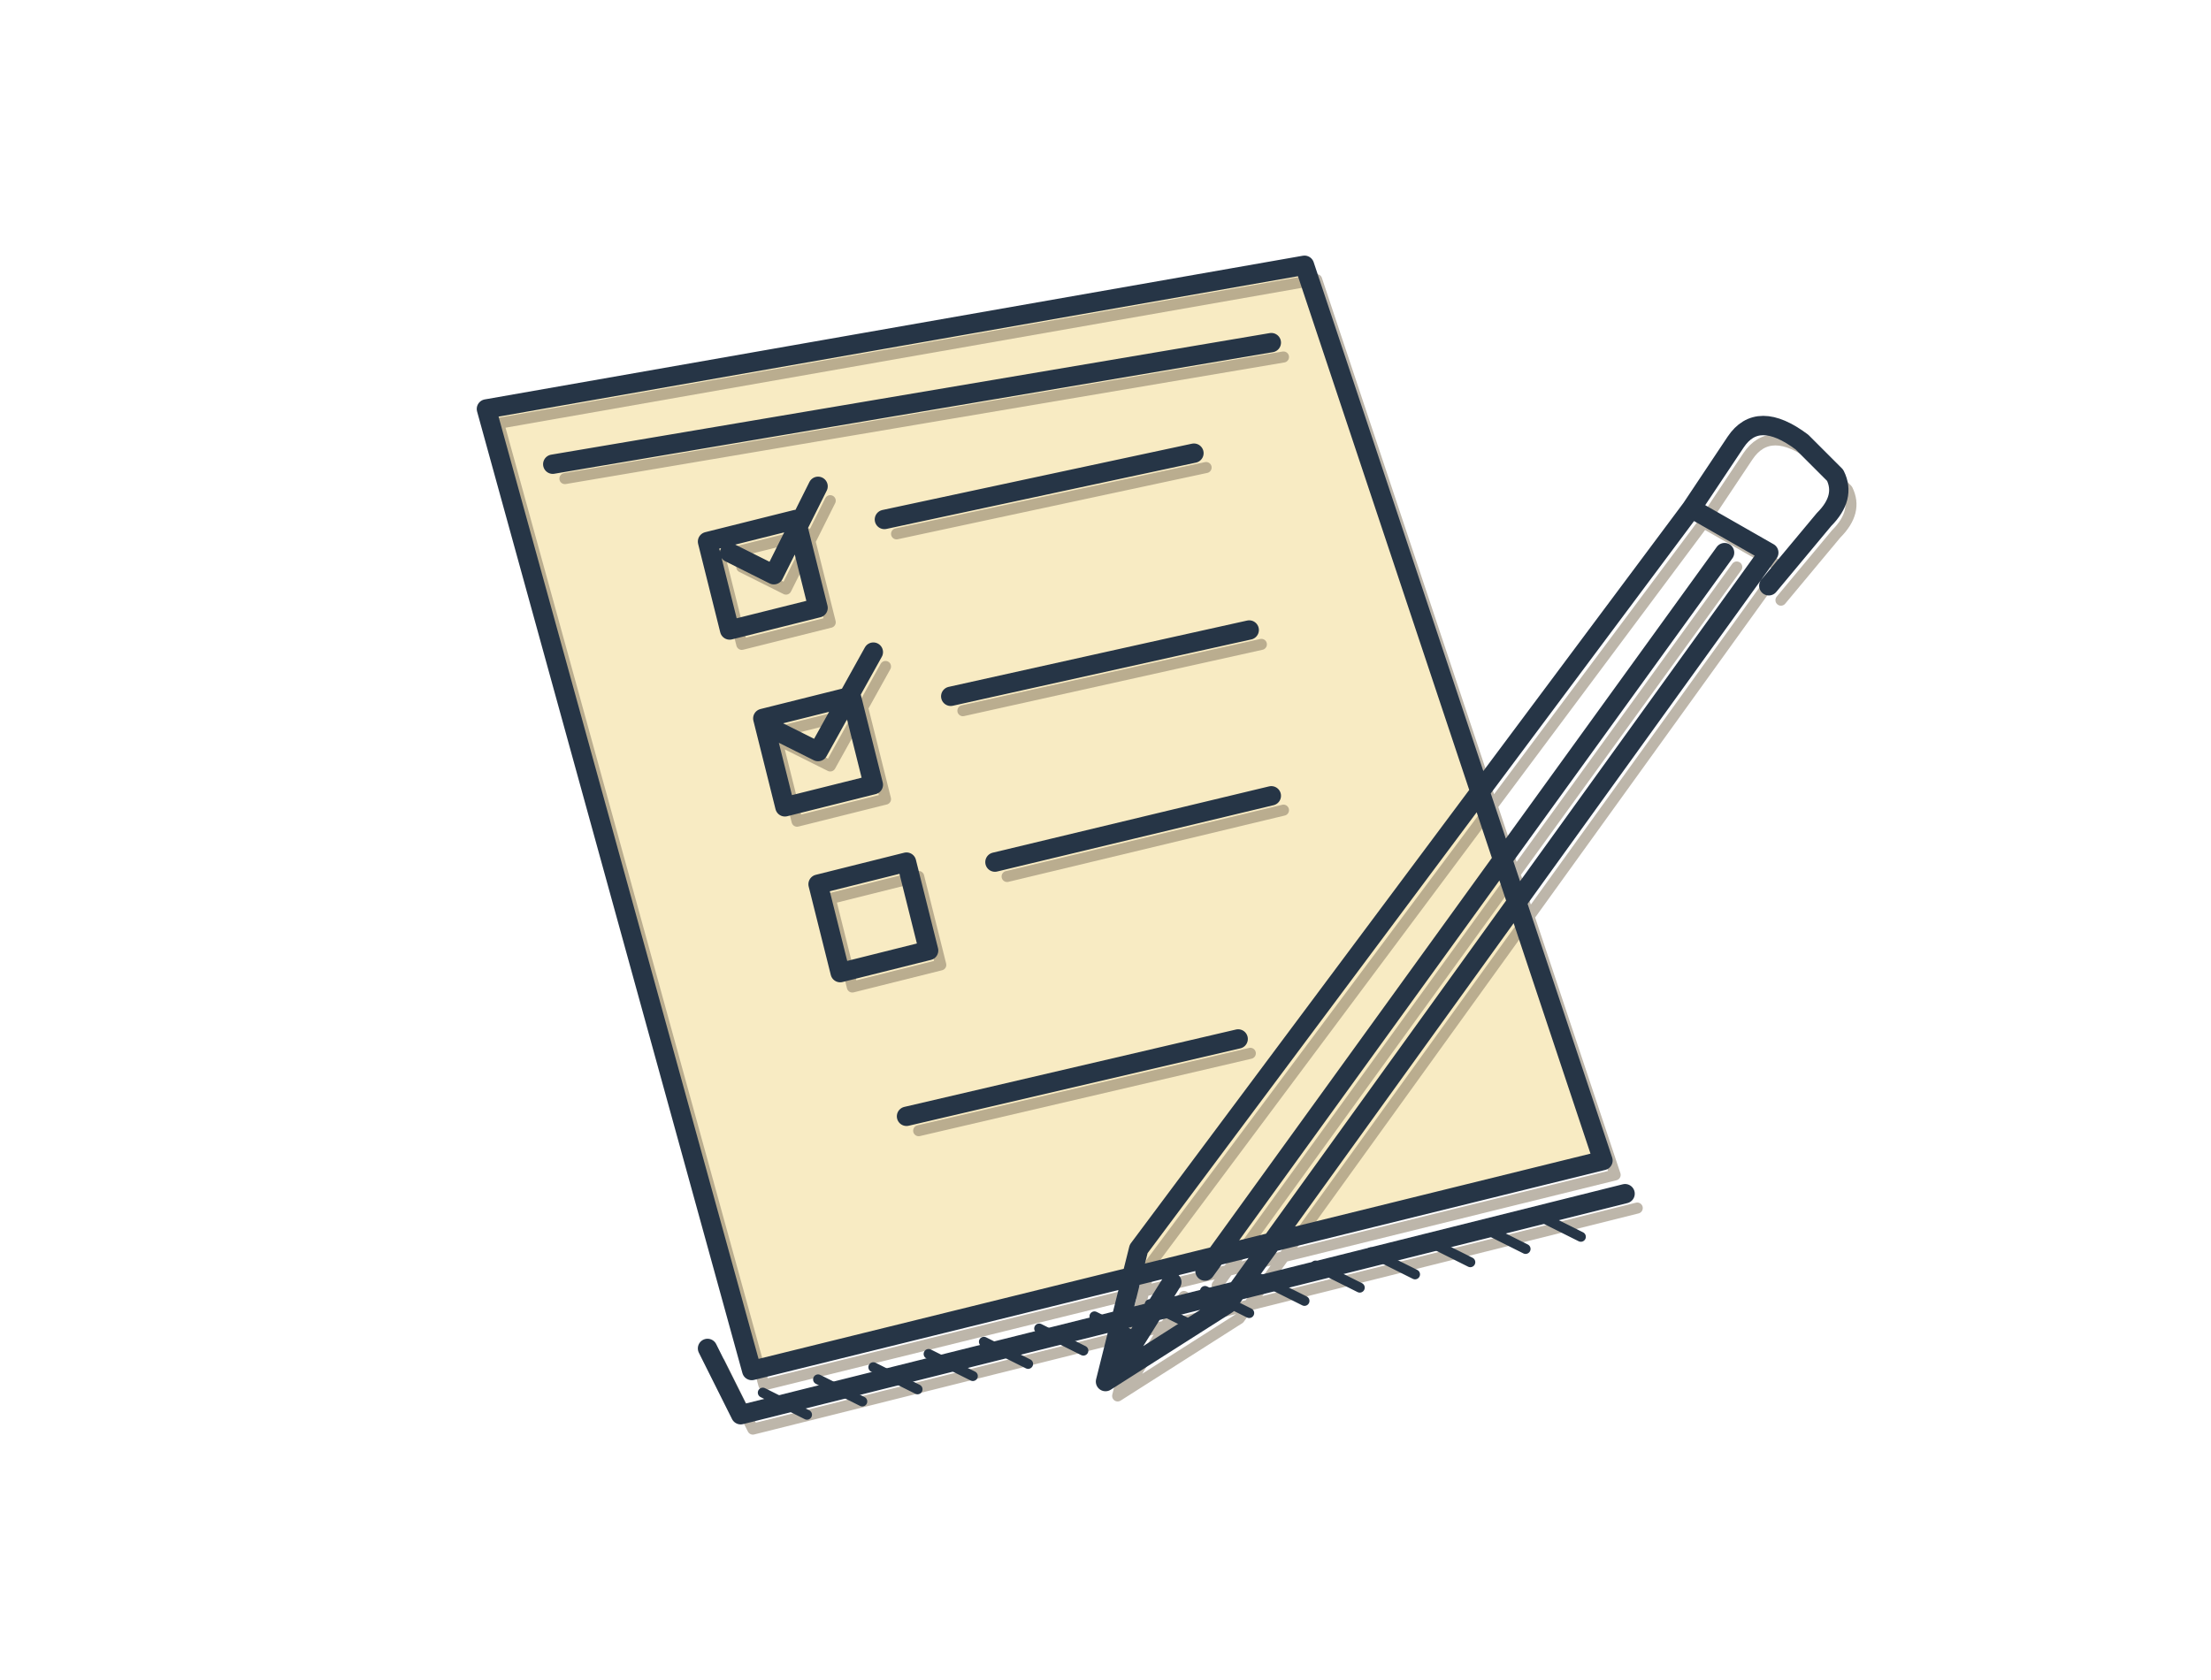
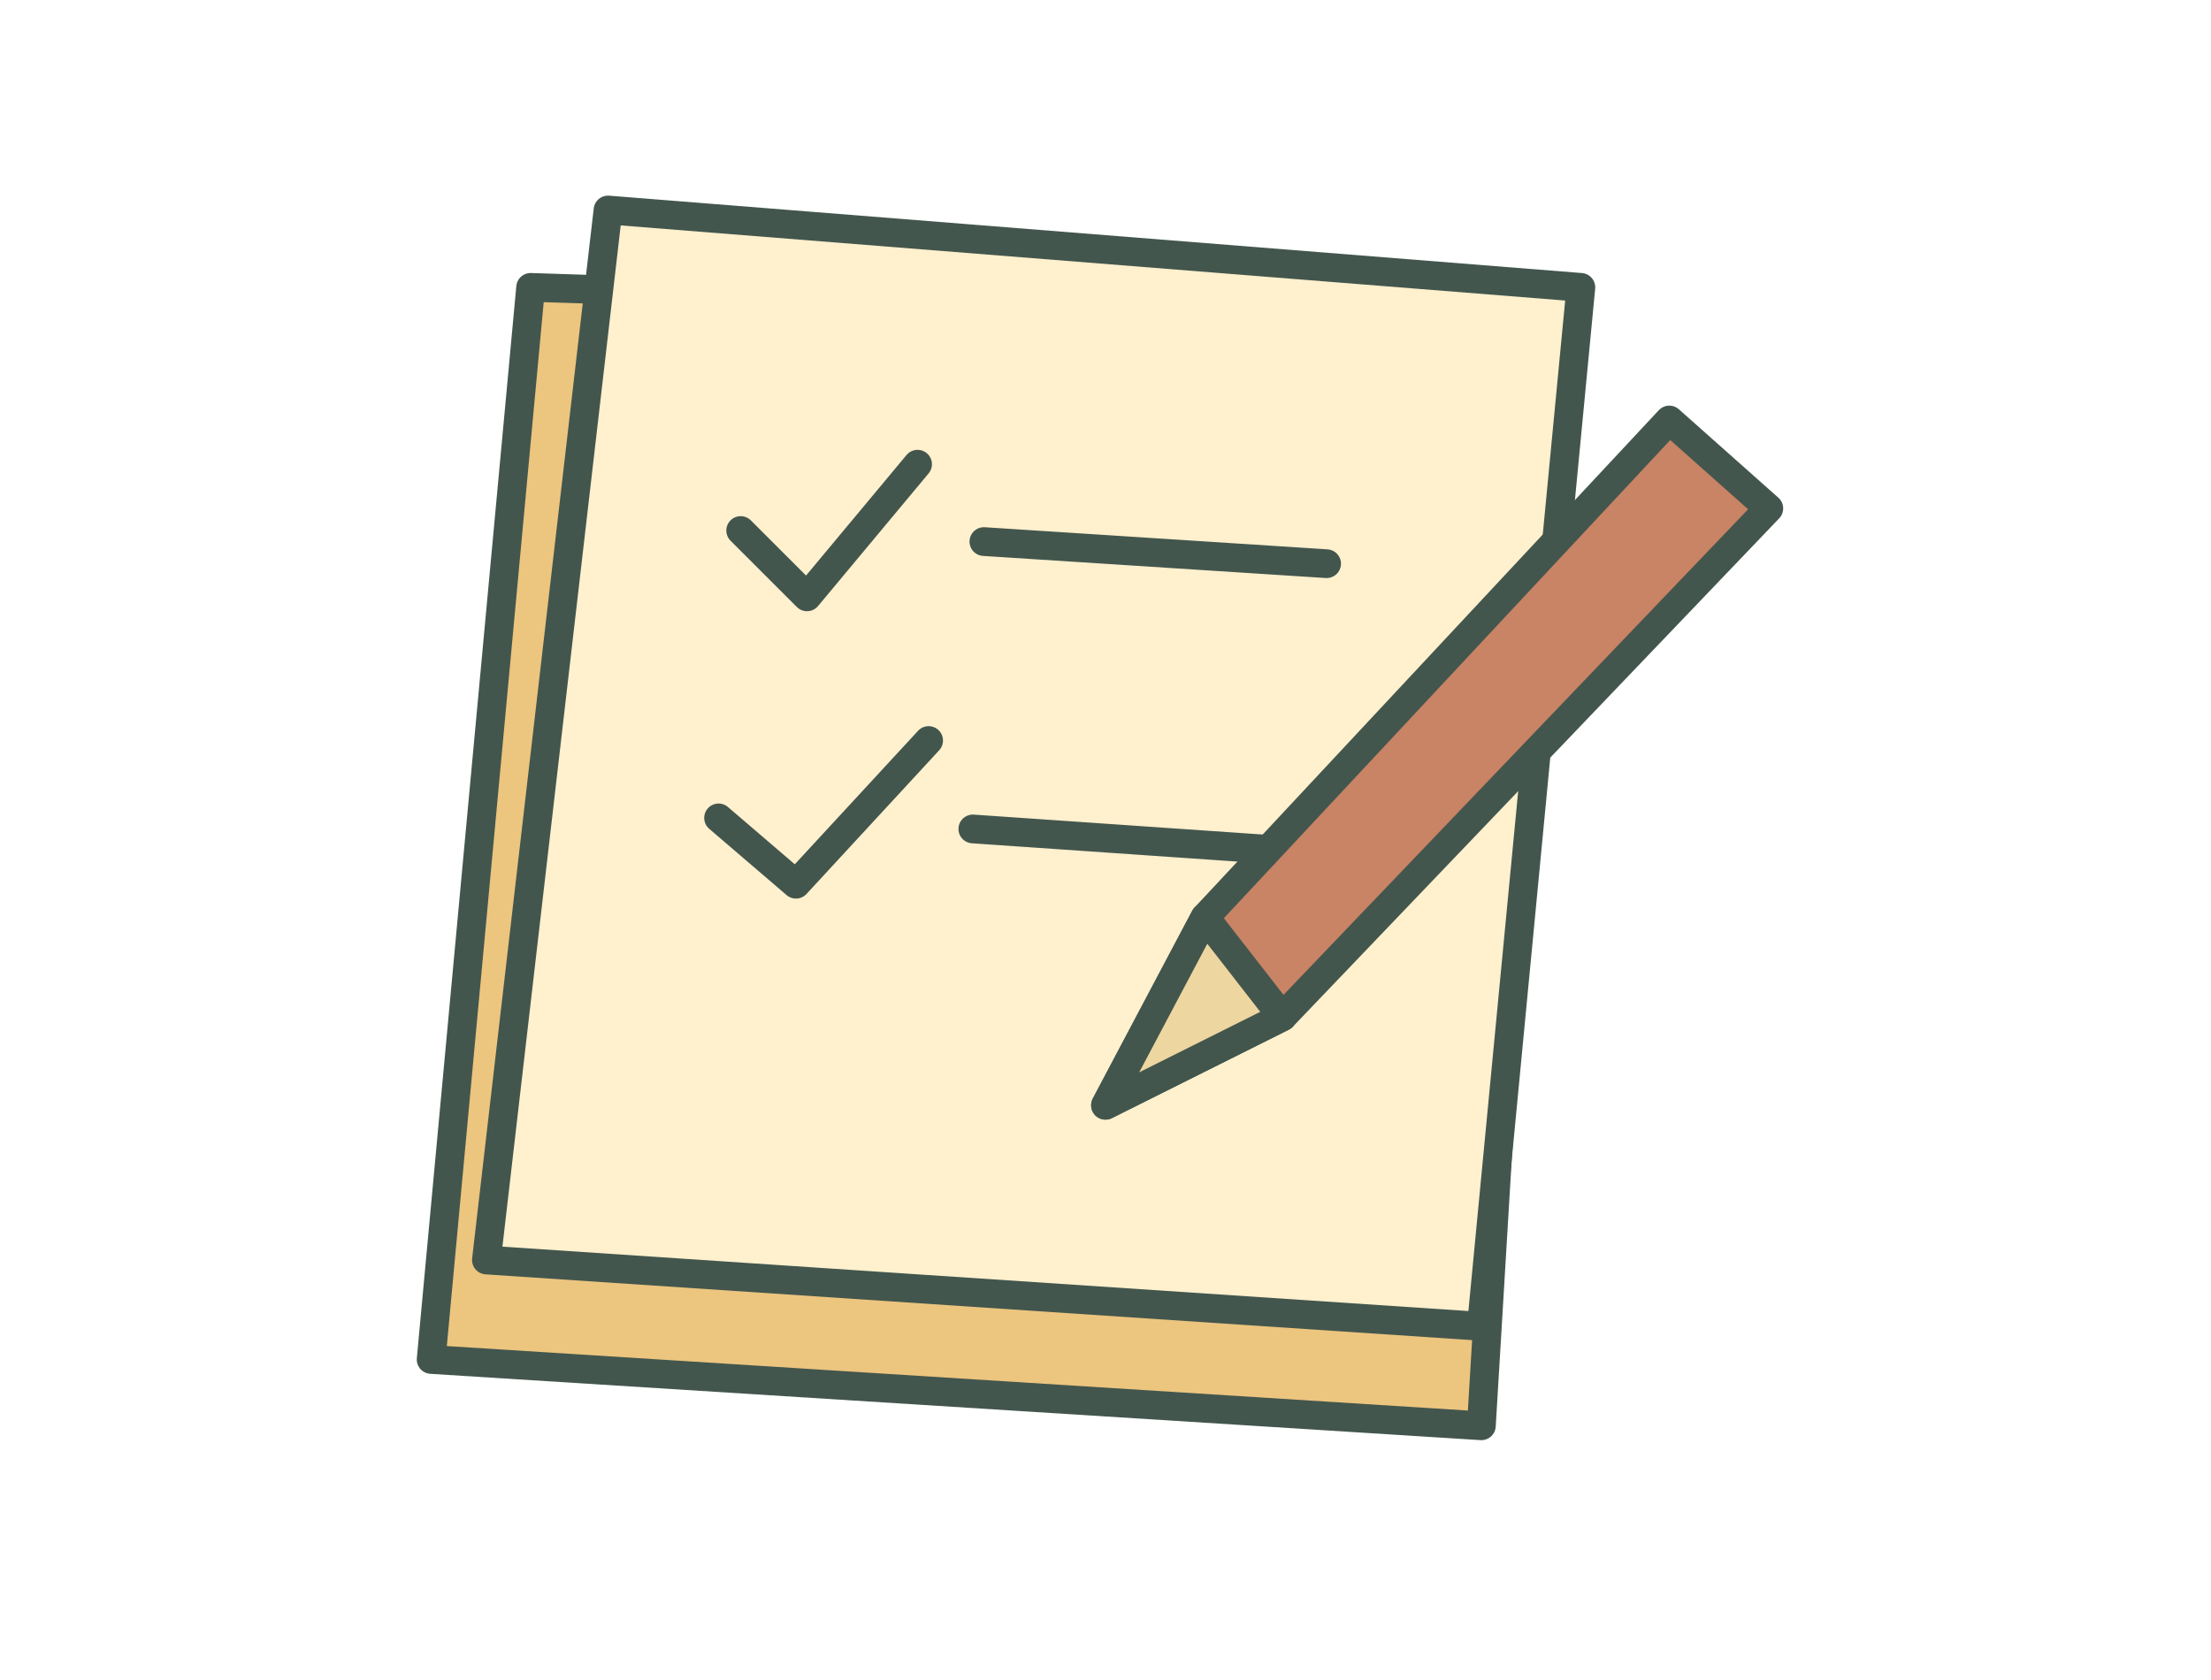
- <svg xmlns="http://www.w3.org/2000/svg" viewBox="0 0 200 152">
-   <g stroke-linecap="round" stroke-linejoin="round">
-     <path d="M44 37L118 24 145 105 68 124Z" fill="#f5e4af" stroke="none" opacity=".75" />
-     <path d="M44 37L118 24 145 105 68 124Z M50 42L115 31 M64 122l3 6 80 -20 M64 49l8 -2 2 8 -8 2Z M66 50l4 2 4 -8 M80 47l28 -6 M69 65l8 -2 2 8 -8 2Z M70 66l4 2 5 -9 M86 63l27 -6 M74 80l8 -2 2 8 -8 2Z M90 78l25 -6 M82 101l30 -7 M103 113L153 46 160 50 111 118 100 125Z M153 46l4 -6q2 -3 6 0l3 3q1 2 -1 4l-5 6 M109 115l47 -65 M101 124l5 -8" fill="none" stroke="#877a65" stroke-width="1" transform="translate(1.1 1.3)" opacity=".55" />
-     <path d="M44 37L118 24 145 105 68 124Z M50 42L115 31 M64 122l3 6 80 -20 M64 49l8 -2 2 8 -8 2Z M66 50l4 2 4 -8 M80 47l28 -6 M69 65l8 -2 2 8 -8 2Z M70 66l4 2 5 -9 M86 63l27 -6 M74 80l8 -2 2 8 -8 2Z M90 78l25 -6 M82 101l30 -7 M103 113L153 46 160 50 111 118 100 125Z M153 46l4 -6q2 -3 6 0l3 3q1 2 -1 4l-5 6 M109 115l47 -65 M101 124l5 -8" fill="none" stroke="#263546" stroke-width="1.75" />
-     <path d="M69.0 126.0l4.0 2.0 M74.0 124.8l4.0 2.0 M79.0 123.7l4.0 2.0 M84.0 122.5l4.0 2.0 M89.0 121.4l4.0 2.0 M94.0 120.2l4.0 2.0 M99.0 119.1l4.0 2.0 M104.0 118.0l4.0 2.0 M109.0 116.8l4.0 2.0 M114.0 115.7l4.0 2.0 M119.0 114.5l4.0 2.0 M124.0 113.3l4.0 2.0 M129.0 112.2l4.0 2.0 M134.0 111.0l4.0 2.0 M139.0 109.9l4.0 2.0" fill="none" stroke="#263546" stroke-width=".9" />
-   </g>
+ <svg xmlns="http://www.w3.org/2000/svg" width="200" height="152" viewBox="0 0 200 152" fill="none" stroke="#43564d" stroke-width="2.6" stroke-linecap="round" stroke-linejoin="round">
+   <path d="m48 26 92 3-6 100-95-6z" fill="#ecc57f" />
+   <path d="m55 19 88 7-9 94-90-6z" fill="#fff0ce" />
+   <path d="m67 48 6 6 10-12m6 7 31 2m-55 23 7 6 12-13m4 8 29 2" />
+   <path d="m100 100 9-17 42-45 9 8-44 46z" fill="#c98365" />
+   <path d="m100 100 9-17 7 9z" fill="#edd6a0" />
</svg>
